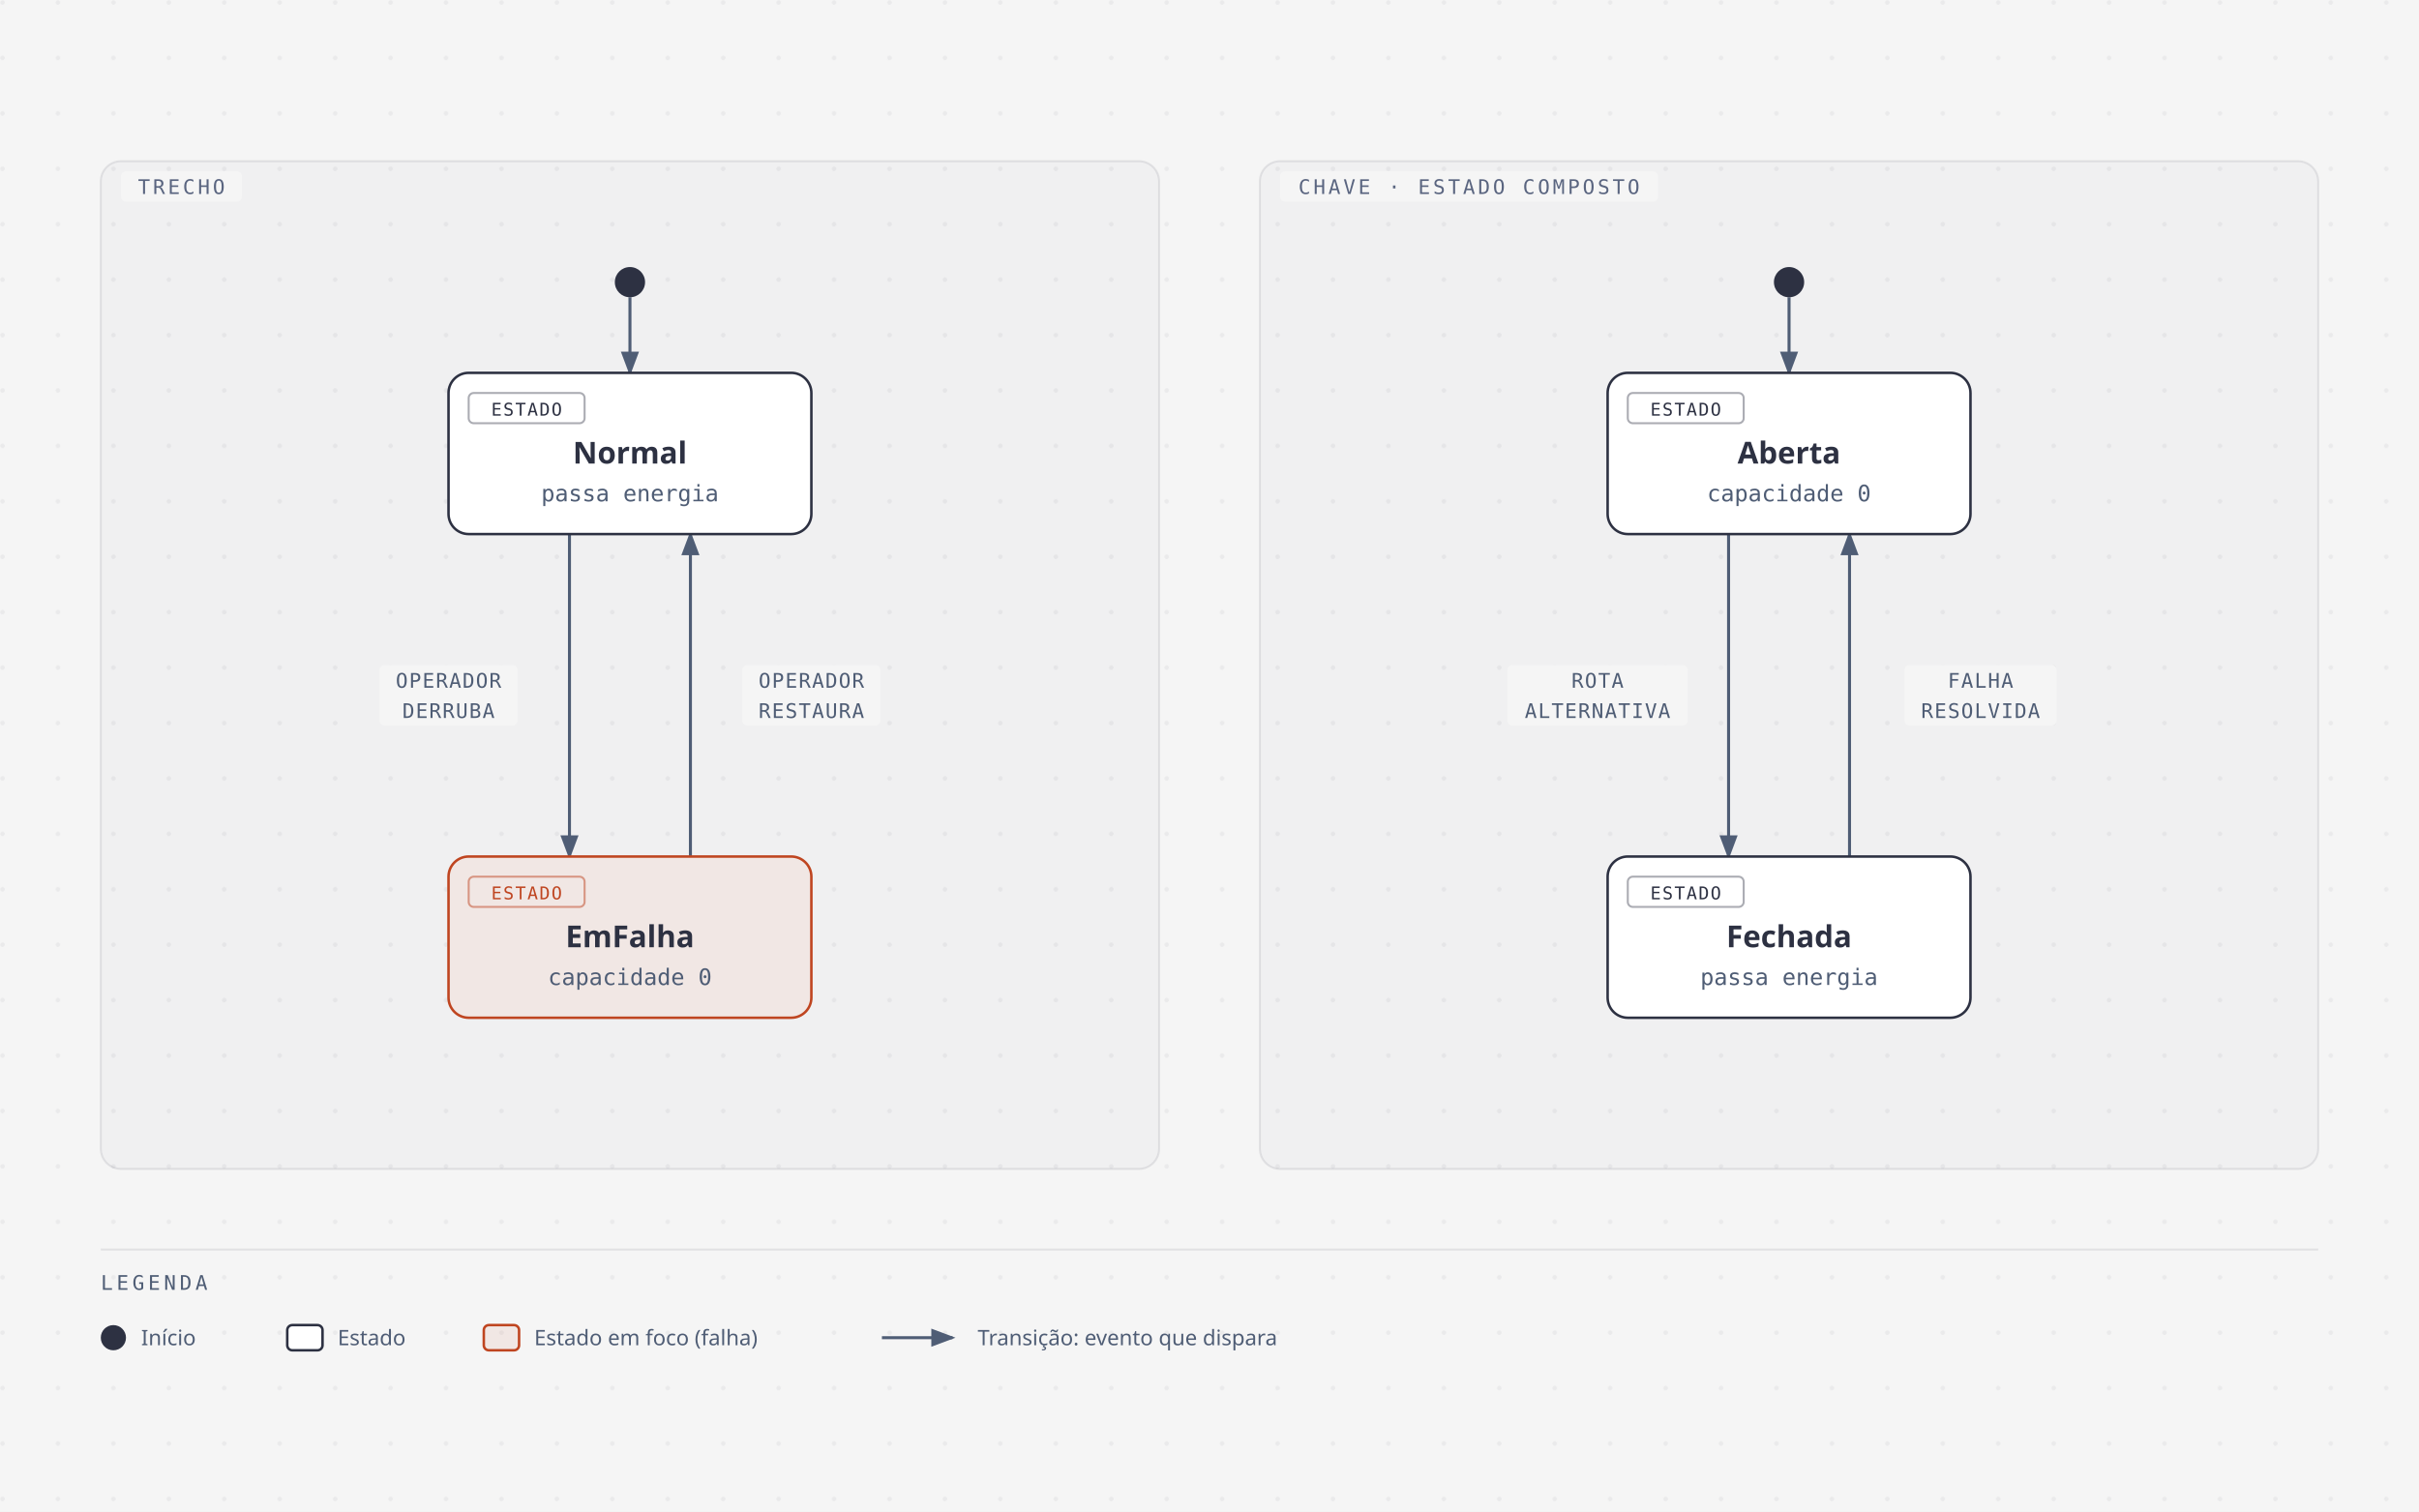
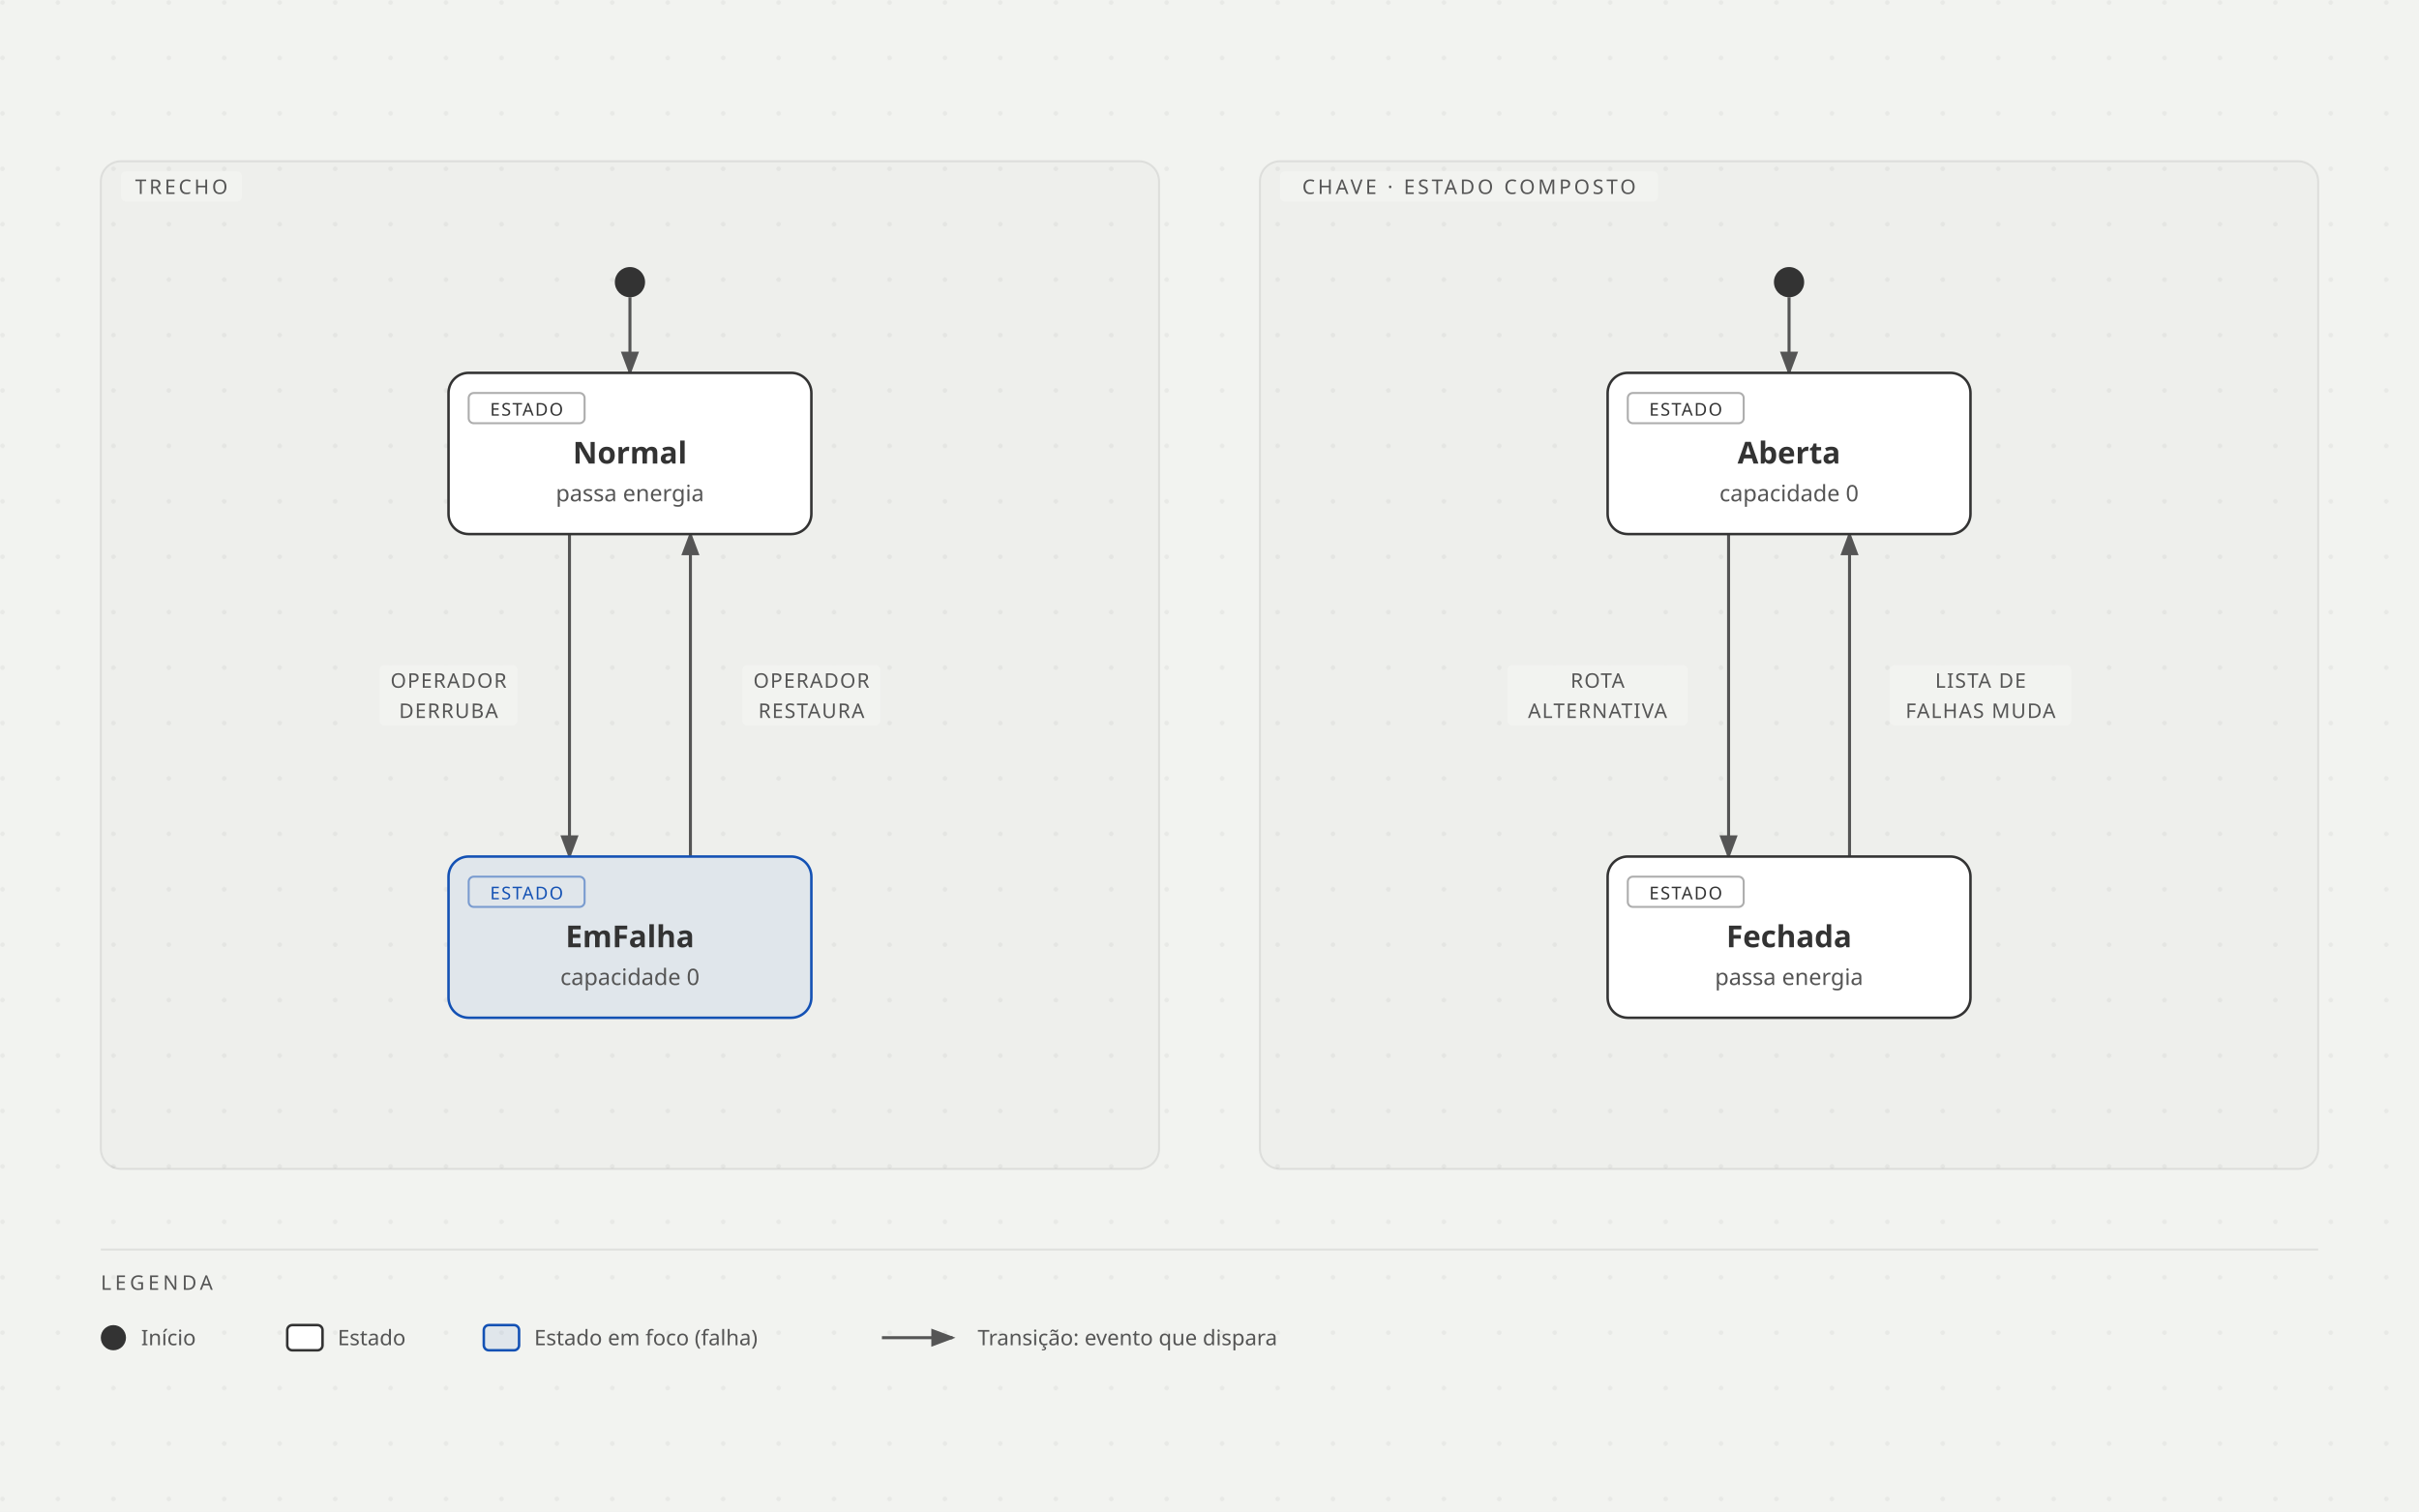
<svg xmlns="http://www.w3.org/2000/svg" viewBox="0 0 960 600" role="img" aria-labelledby="estados-trecho-claro-title estados-trecho-claro-desc" id="estados-trecho-root">
  <defs>
-     <style>#estados-trecho-root { font-family: 'Geist', system-ui, sans-serif; color: #2d3142; }
+     <style>#estados-trecho-root { font-family: Rawline, Raleway, sans-serif; color: #333333; }
      #estados-trecho-root .diagram-container { width: 100%; overflow-x: auto; }
      @media print {
#estados-trecho-root .diagram-container { overflow-x: visible; }
}</style>
    <pattern id="estados-trecho-estados-trecho-claro-dots" width="22" height="22" patternUnits="userSpaceOnUse">
-       <circle cx="1" cy="1" r="0.9" fill="#2d3142" fill-opacity="0.10" />
+       <circle cx="1" cy="1" r="0.9" fill="#333333" fill-opacity="0.10" />
    </pattern>
    <marker id="estados-trecho-estados-trecho-claro-arrow" markerWidth="8" markerHeight="6" refX="7" refY="3" orient="auto">
-       <polygon points="0 0, 8 3, 0 6" fill="#4f5d75" />
+       <polygon points="0 0, 8 3, 0 6" fill="#555555" />
    </marker>
    <marker id="estados-trecho-estados-trecho-claro-arrow-link" markerWidth="8" markerHeight="6" refX="7" refY="3" orient="auto">
-       <polygon points="0 0, 8 3, 0 6" fill="#2e5aa8" />
+       <polygon points="0 0, 8 3, 0 6" fill="#1351b4" />
    </marker>
    <marker id="estados-trecho-estados-trecho-claro-arrow-accent" markerWidth="8" markerHeight="6" refX="7" refY="3" orient="auto">
-       <polygon points="0 0, 8 3, 0 6" fill="#bf4520" />
+       <polygon points="0 0, 8 3, 0 6" fill="#1351b4" />
    </marker>
    <marker id="estados-trecho-estados-trecho-claro-open" markerWidth="8" markerHeight="6" refX="7" refY="3" orient="auto">
-       <polyline points="0 0, 8 3, 0 6" fill="none" stroke="#4f5d75" stroke-width="1.2" />
+       <polyline points="0 0, 8 3, 0 6" fill="none" stroke="#555555" stroke-width="1.2" />
    </marker>
    <marker id="estados-trecho-estados-trecho-claro-tri" markerWidth="12" markerHeight="10" refX="11" refY="5" orient="auto" markerUnits="userSpaceOnUse">
-       <polygon points="1 1, 11 5, 1 9" fill="#f5f5f5" stroke="#2d3142" stroke-width="1" />
+       <polygon points="1 1, 11 5, 1 9" fill="#f2f3f0" stroke="#333333" stroke-width="1" />
    </marker>
    <marker id="estados-trecho-estados-trecho-claro-dia" markerWidth="16" markerHeight="8" refX="1" refY="4" orient="auto" markerUnits="userSpaceOnUse">
-       <polygon points="1 4, 8 1, 15 4, 8 7" fill="#2d3142" />
+       <polygon points="1 4, 8 1, 15 4, 8 7" fill="#333333" />
    </marker>
    <marker id="estados-trecho-estados-trecho-claro-diah" markerWidth="16" markerHeight="8" refX="1" refY="4" orient="auto" markerUnits="userSpaceOnUse">
-       <polygon points="1 4, 8 1, 15 4, 8 7" fill="#f5f5f5" stroke="#2d3142" stroke-width="1" />
+       <polygon points="1 4, 8 1, 15 4, 8 7" fill="#f2f3f0" stroke="#333333" stroke-width="1" />
    </marker>
  </defs>
-   <rect width="100%" height="100%" fill="#f5f5f5" />
+   <rect width="100%" height="100%" fill="#f2f3f0" />
  <rect width="100%" height="100%" fill="url(#estados-trecho-estados-trecho-claro-dots)" opacity="0.55" />
-   <rect x="40" y="64" width="420" height="400" rx="8" fill="#2d3142" stroke="#2d3142" stroke-width="0.8" fill-opacity="0.02" stroke-opacity="0.10" />
-   <rect x="48" y="68" width="48" height="12" rx="2" fill="#f5f5f5" />
-   <text x="72" y="77" fill="#5a6580" font-size="8" font-family="'Geist Mono', ui-monospace, monospace" text-anchor="middle" letter-spacing="0.14em">TRECHO</text>
-   <rect x="500" y="64" width="420" height="400" rx="8" fill="#2d3142" stroke="#2d3142" stroke-width="0.8" fill-opacity="0.02" stroke-opacity="0.10" />
-   <rect x="508" y="68" width="150" height="12" rx="2" fill="#f5f5f5" />
-   <text x="583" y="77" fill="#5a6580" font-size="8" font-family="'Geist Mono', ui-monospace, monospace" text-anchor="middle" letter-spacing="0.14em">CHAVE · ESTADO COMPOSTO</text>
-   <path d="M 250,118 V 148" fill="none" stroke="#4f5d75" stroke-width="1.2" marker-end="url(#estados-trecho-estados-trecho-claro-arrow)" />
-   <path d="M 226,212 V 340" fill="none" stroke="#4f5d75" stroke-width="1.2" marker-end="url(#estados-trecho-estados-trecho-claro-arrow)" />
-   <path d="M 274,340 V 212" fill="none" stroke="#4f5d75" stroke-width="1.2" marker-end="url(#estados-trecho-estados-trecho-claro-arrow)" />
-   <circle cx="250" cy="112" r="6" fill="#2d3142" />
-   <path d="M 710,118 V 148" fill="none" stroke="#4f5d75" stroke-width="1.2" marker-end="url(#estados-trecho-estados-trecho-claro-arrow)" />
-   <path d="M 686,212 V 340" fill="none" stroke="#4f5d75" stroke-width="1.2" marker-end="url(#estados-trecho-estados-trecho-claro-arrow)" />
-   <path d="M 734,340 V 212" fill="none" stroke="#4f5d75" stroke-width="1.2" marker-end="url(#estados-trecho-estados-trecho-claro-arrow)" />
-   <circle cx="710" cy="112" r="6" fill="#2d3142" />
-   <rect x="150.6" y="264" width="54.8" height="24" rx="2" fill="#f5f5f5" />
-   <text x="178" y="273" fill="#4f5d75" font-size="8" font-family="'Geist Mono', ui-monospace, monospace" text-anchor="middle" letter-spacing="0.06em">OPERADOR</text>
-   <text x="178" y="285" fill="#4f5d75" font-size="8" font-family="'Geist Mono', ui-monospace, monospace" text-anchor="middle" letter-spacing="0.06em">DERRUBA</text>
-   <rect x="294.6" y="264" width="54.8" height="24" rx="2" fill="#f5f5f5" />
-   <text x="322" y="273" fill="#4f5d75" font-size="8" font-family="'Geist Mono', ui-monospace, monospace" text-anchor="middle" letter-spacing="0.06em">OPERADOR</text>
-   <text x="322" y="285" fill="#4f5d75" font-size="8" font-family="'Geist Mono', ui-monospace, monospace" text-anchor="middle" letter-spacing="0.06em">RESTAURA</text>
-   <rect x="598.2" y="264" width="71.6" height="24" rx="2" fill="#f5f5f5" />
-   <text x="634" y="273" fill="#4f5d75" font-size="8" font-family="'Geist Mono', ui-monospace, monospace" text-anchor="middle" letter-spacing="0.06em">ROTA</text>
-   <text x="634" y="285" fill="#4f5d75" font-size="8" font-family="'Geist Mono', ui-monospace, monospace" text-anchor="middle" letter-spacing="0.06em">ALTERNATIVA</text>
-   <rect x="755.8" y="264" width="60.4" height="24" rx="2" fill="#f5f5f5" />
-   <text x="786" y="273" fill="#4f5d75" font-size="8" font-family="'Geist Mono', ui-monospace, monospace" text-anchor="middle" letter-spacing="0.06em">FALHA</text>
-   <text x="786" y="285" fill="#4f5d75" font-size="8" font-family="'Geist Mono', ui-monospace, monospace" text-anchor="middle" letter-spacing="0.06em">RESOLVIDA</text>
-   <rect x="178" y="148" width="144" height="64" rx="8" fill="#f5f5f5" />
-   <rect x="178" y="148" width="144" height="64" rx="8" fill="#ffffff" stroke="#2d3142" stroke-width="1" />
-   <rect x="186" y="156" width="46" height="12" rx="2" fill="none" stroke="#2d3142" stroke-width="0.8" stroke-opacity="0.40" />
-   <text x="209" y="165" fill="#2d3142" font-size="7" font-family="'Geist Mono', ui-monospace, monospace" text-anchor="middle" letter-spacing="0.08em">ESTADO</text>
-   <text x="250" y="184" fill="#2d3142" font-size="12" font-weight="600" font-family="'Geist', system-ui, sans-serif" text-anchor="middle">Normal</text>
-   <text x="250" y="199" fill="#4f5d75" font-size="9" font-family="'Geist Mono', ui-monospace, monospace" text-anchor="middle">passa energia</text>
-   <rect x="178" y="340" width="144" height="64" rx="8" fill="#f5f5f5" />
-   <rect x="178" y="340" width="144" height="64" rx="8" fill="#bf4520" stroke="#bf4520" stroke-width="1" fill-opacity="0.08" />
-   <rect x="186" y="348" width="46" height="12" rx="2" fill="none" stroke="#bf4520" stroke-width="0.8" stroke-opacity="0.50" />
-   <text x="209" y="357" fill="#bf4520" font-size="7" font-family="'Geist Mono', ui-monospace, monospace" text-anchor="middle" letter-spacing="0.08em">ESTADO</text>
-   <text x="250" y="376" fill="#2d3142" font-size="12" font-weight="600" font-family="'Geist', system-ui, sans-serif" text-anchor="middle">EmFalha</text>
-   <text x="250" y="391" fill="#4f5d75" font-size="9" font-family="'Geist Mono', ui-monospace, monospace" text-anchor="middle">capacidade 0</text>
-   <rect x="638" y="148" width="144" height="64" rx="8" fill="#f5f5f5" />
-   <rect x="638" y="148" width="144" height="64" rx="8" fill="#ffffff" stroke="#2d3142" stroke-width="1" />
-   <rect x="646" y="156" width="46" height="12" rx="2" fill="none" stroke="#2d3142" stroke-width="0.8" stroke-opacity="0.40" />
-   <text x="669" y="165" fill="#2d3142" font-size="7" font-family="'Geist Mono', ui-monospace, monospace" text-anchor="middle" letter-spacing="0.08em">ESTADO</text>
-   <text x="710" y="184" fill="#2d3142" font-size="12" font-weight="600" font-family="'Geist', system-ui, sans-serif" text-anchor="middle">Aberta</text>
-   <text x="710" y="199" fill="#4f5d75" font-size="9" font-family="'Geist Mono', ui-monospace, monospace" text-anchor="middle">capacidade 0</text>
-   <rect x="638" y="340" width="144" height="64" rx="8" fill="#f5f5f5" />
-   <rect x="638" y="340" width="144" height="64" rx="8" fill="#ffffff" stroke="#2d3142" stroke-width="1" />
-   <rect x="646" y="348" width="46" height="12" rx="2" fill="none" stroke="#2d3142" stroke-width="0.8" stroke-opacity="0.40" />
-   <text x="669" y="357" fill="#2d3142" font-size="7" font-family="'Geist Mono', ui-monospace, monospace" text-anchor="middle" letter-spacing="0.08em">ESTADO</text>
-   <text x="710" y="376" fill="#2d3142" font-size="12" font-weight="600" font-family="'Geist', system-ui, sans-serif" text-anchor="middle">Fechada</text>
-   <text x="710" y="391" fill="#4f5d75" font-size="9" font-family="'Geist Mono', ui-monospace, monospace" text-anchor="middle">passa energia</text>
-   <line x1="40" y1="496" x2="920" y2="496" stroke="#2d3142" stroke-width="0.8" stroke-opacity="0.10" />
-   <text x="40" y="512" fill="#4f5d75" font-size="8" font-family="'Geist Mono', ui-monospace, monospace" letter-spacing="0.18em">LEGENDA</text>
-   <circle cx="45" cy="531" r="5" fill="#2d3142" />
-   <text x="56" y="534" fill="#4f5d75" font-size="8.5" font-family="'Geist', system-ui, sans-serif">Início</text>
-   <rect x="114" y="526" width="14" height="10" rx="2" fill="#ffffff" stroke="#2d3142" stroke-width="1" />
-   <text x="134" y="534" fill="#4f5d75" font-size="8.5" font-family="'Geist', system-ui, sans-serif">Estado</text>
-   <rect x="192" y="526" width="14" height="10" rx="2" fill="#bf4520" stroke="#bf4520" stroke-width="1" fill-opacity="0.08" />
-   <text x="212" y="534" fill="#4f5d75" font-size="8.5" font-family="'Geist', system-ui, sans-serif">Estado em foco (falha)</text>
-   <path d="M 350,531 H 378" fill="none" stroke="#4f5d75" stroke-width="1.2" marker-end="url(#estados-trecho-estados-trecho-claro-arrow)" />
-   <text x="388" y="534" fill="#4f5d75" font-size="8.5" font-family="'Geist', system-ui, sans-serif">Transição: evento que dispara</text>
+   <rect x="40" y="64" width="420" height="400" rx="8" fill="#333333" stroke="#333333" stroke-width="0.8" fill-opacity="0.02" stroke-opacity="0.10" />
+   <rect x="48" y="68" width="48" height="12" rx="2" fill="#f2f3f0" />
+   <text x="72" y="77" fill="#555555" font-size="8" font-family="Rawline, Raleway, sans-serif" text-anchor="middle" letter-spacing="0.14em">TRECHO</text>
+   <rect x="500" y="64" width="420" height="400" rx="8" fill="#333333" stroke="#333333" stroke-width="0.8" fill-opacity="0.02" stroke-opacity="0.10" />
+   <rect x="508" y="68" width="150" height="12" rx="2" fill="#f2f3f0" />
+   <text x="583" y="77" fill="#555555" font-size="8" font-family="Rawline, Raleway, sans-serif" text-anchor="middle" letter-spacing="0.14em">CHAVE · ESTADO COMPOSTO</text>
+   <path d="M 250,118 V 148" fill="none" stroke="#555555" stroke-width="1.2" marker-end="url(#estados-trecho-estados-trecho-claro-arrow)" />
+   <path d="M 226,212 V 340" fill="none" stroke="#555555" stroke-width="1.2" marker-end="url(#estados-trecho-estados-trecho-claro-arrow)" />
+   <path d="M 274,340 V 212" fill="none" stroke="#555555" stroke-width="1.2" marker-end="url(#estados-trecho-estados-trecho-claro-arrow)" />
+   <circle cx="250" cy="112" r="6" fill="#333333" />
+   <path d="M 710,118 V 148" fill="none" stroke="#555555" stroke-width="1.2" marker-end="url(#estados-trecho-estados-trecho-claro-arrow)" />
+   <path d="M 686,212 V 340" fill="none" stroke="#555555" stroke-width="1.2" marker-end="url(#estados-trecho-estados-trecho-claro-arrow)" />
+   <path d="M 734,340 V 212" fill="none" stroke="#555555" stroke-width="1.2" marker-end="url(#estados-trecho-estados-trecho-claro-arrow)" />
+   <circle cx="710" cy="112" r="6" fill="#333333" />
+   <rect x="150.6" y="264" width="54.8" height="24" rx="2" fill="#f2f3f0" />
+   <text x="178" y="273" fill="#555555" font-size="8" font-family="Rawline, Raleway, sans-serif" text-anchor="middle" letter-spacing="0.06em">OPERADOR</text>
+   <text x="178" y="285" fill="#555555" font-size="8" font-family="Rawline, Raleway, sans-serif" text-anchor="middle" letter-spacing="0.06em">DERRUBA</text>
+   <rect x="294.6" y="264" width="54.8" height="24" rx="2" fill="#f2f3f0" />
+   <text x="322" y="273" fill="#555555" font-size="8" font-family="Rawline, Raleway, sans-serif" text-anchor="middle" letter-spacing="0.06em">OPERADOR</text>
+   <text x="322" y="285" fill="#555555" font-size="8" font-family="Rawline, Raleway, sans-serif" text-anchor="middle" letter-spacing="0.06em">RESTAURA</text>
+   <rect x="598.2" y="264" width="71.6" height="24" rx="2" fill="#f2f3f0" />
+   <text x="634" y="273" fill="#555555" font-size="8" font-family="Rawline, Raleway, sans-serif" text-anchor="middle" letter-spacing="0.06em">ROTA</text>
+   <text x="634" y="285" fill="#555555" font-size="8" font-family="Rawline, Raleway, sans-serif" text-anchor="middle" letter-spacing="0.06em">ALTERNATIVA</text>
+   <rect x="750" y="264" width="72" height="24" rx="2" fill="#f2f3f0" />
+   <text x="786" y="273" fill="#555555" font-size="8" font-family="Rawline, Raleway, sans-serif" text-anchor="middle" letter-spacing="0.06em">LISTA DE</text>
+   <text x="786" y="285" fill="#555555" font-size="8" font-family="Rawline, Raleway, sans-serif" text-anchor="middle" letter-spacing="0.06em">FALHAS MUDA</text>
+   <rect x="178" y="148" width="144" height="64" rx="8" fill="#f2f3f0" />
+   <rect x="178" y="148" width="144" height="64" rx="8" fill="#ffffff" stroke="#333333" stroke-width="1" />
+   <rect x="186" y="156" width="46" height="12" rx="2" fill="none" stroke="#333333" stroke-width="0.8" stroke-opacity="0.40" />
+   <text x="209" y="165" fill="#333333" font-size="7" font-family="Rawline, Raleway, sans-serif" text-anchor="middle" letter-spacing="0.08em">ESTADO</text>
+   <text x="250" y="184" fill="#333333" font-size="12" font-weight="600" font-family="Rawline, Raleway, sans-serif" text-anchor="middle">Normal</text>
+   <text x="250" y="199" fill="#555555" font-size="9" font-family="Rawline, Raleway, sans-serif" text-anchor="middle">passa energia</text>
+   <rect x="178" y="340" width="144" height="64" rx="8" fill="#f2f3f0" />
+   <rect x="178" y="340" width="144" height="64" rx="8" fill="#1351b4" stroke="#1351b4" stroke-width="1" fill-opacity="0.08" />
+   <rect x="186" y="348" width="46" height="12" rx="2" fill="none" stroke="#1351b4" stroke-width="0.8" stroke-opacity="0.50" />
+   <text x="209" y="357" fill="#1351b4" font-size="7" font-family="Rawline, Raleway, sans-serif" text-anchor="middle" letter-spacing="0.08em">ESTADO</text>
+   <text x="250" y="376" fill="#333333" font-size="12" font-weight="600" font-family="Rawline, Raleway, sans-serif" text-anchor="middle">EmFalha</text>
+   <text x="250" y="391" fill="#555555" font-size="9" font-family="Rawline, Raleway, sans-serif" text-anchor="middle">capacidade 0</text>
+   <rect x="638" y="148" width="144" height="64" rx="8" fill="#f2f3f0" />
+   <rect x="638" y="148" width="144" height="64" rx="8" fill="#ffffff" stroke="#333333" stroke-width="1" />
+   <rect x="646" y="156" width="46" height="12" rx="2" fill="none" stroke="#333333" stroke-width="0.8" stroke-opacity="0.40" />
+   <text x="669" y="165" fill="#333333" font-size="7" font-family="Rawline, Raleway, sans-serif" text-anchor="middle" letter-spacing="0.08em">ESTADO</text>
+   <text x="710" y="184" fill="#333333" font-size="12" font-weight="600" font-family="Rawline, Raleway, sans-serif" text-anchor="middle">Aberta</text>
+   <text x="710" y="199" fill="#555555" font-size="9" font-family="Rawline, Raleway, sans-serif" text-anchor="middle">capacidade 0</text>
+   <rect x="638" y="340" width="144" height="64" rx="8" fill="#f2f3f0" />
+   <rect x="638" y="340" width="144" height="64" rx="8" fill="#ffffff" stroke="#333333" stroke-width="1" />
+   <rect x="646" y="348" width="46" height="12" rx="2" fill="none" stroke="#333333" stroke-width="0.8" stroke-opacity="0.40" />
+   <text x="669" y="357" fill="#333333" font-size="7" font-family="Rawline, Raleway, sans-serif" text-anchor="middle" letter-spacing="0.08em">ESTADO</text>
+   <text x="710" y="376" fill="#333333" font-size="12" font-weight="600" font-family="Rawline, Raleway, sans-serif" text-anchor="middle">Fechada</text>
+   <text x="710" y="391" fill="#555555" font-size="9" font-family="Rawline, Raleway, sans-serif" text-anchor="middle">passa energia</text>
+   <line x1="40" y1="496" x2="920" y2="496" stroke="#333333" stroke-width="0.8" stroke-opacity="0.10" />
+   <text x="40" y="512" fill="#555555" font-size="8" font-family="Rawline, Raleway, sans-serif" letter-spacing="0.18em">LEGENDA</text>
+   <circle cx="45" cy="531" r="5" fill="#333333" />
+   <text x="56" y="534" fill="#555555" font-size="8.5" font-family="Rawline, Raleway, sans-serif">Início</text>
+   <rect x="114" y="526" width="14" height="10" rx="2" fill="#ffffff" stroke="#333333" stroke-width="1" />
+   <text x="134" y="534" fill="#555555" font-size="8.5" font-family="Rawline, Raleway, sans-serif">Estado</text>
+   <rect x="192" y="526" width="14" height="10" rx="2" fill="#1351b4" stroke="#1351b4" stroke-width="1" fill-opacity="0.08" />
+   <text x="212" y="534" fill="#555555" font-size="8.5" font-family="Rawline, Raleway, sans-serif">Estado em foco (falha)</text>
+   <path d="M 350,531 H 378" fill="none" stroke="#555555" stroke-width="1.2" marker-end="url(#estados-trecho-estados-trecho-claro-arrow)" />
+   <text x="388" y="534" fill="#555555" font-size="8.5" font-family="Rawline, Raleway, sans-serif">Transição: evento que dispara</text>
</svg>
